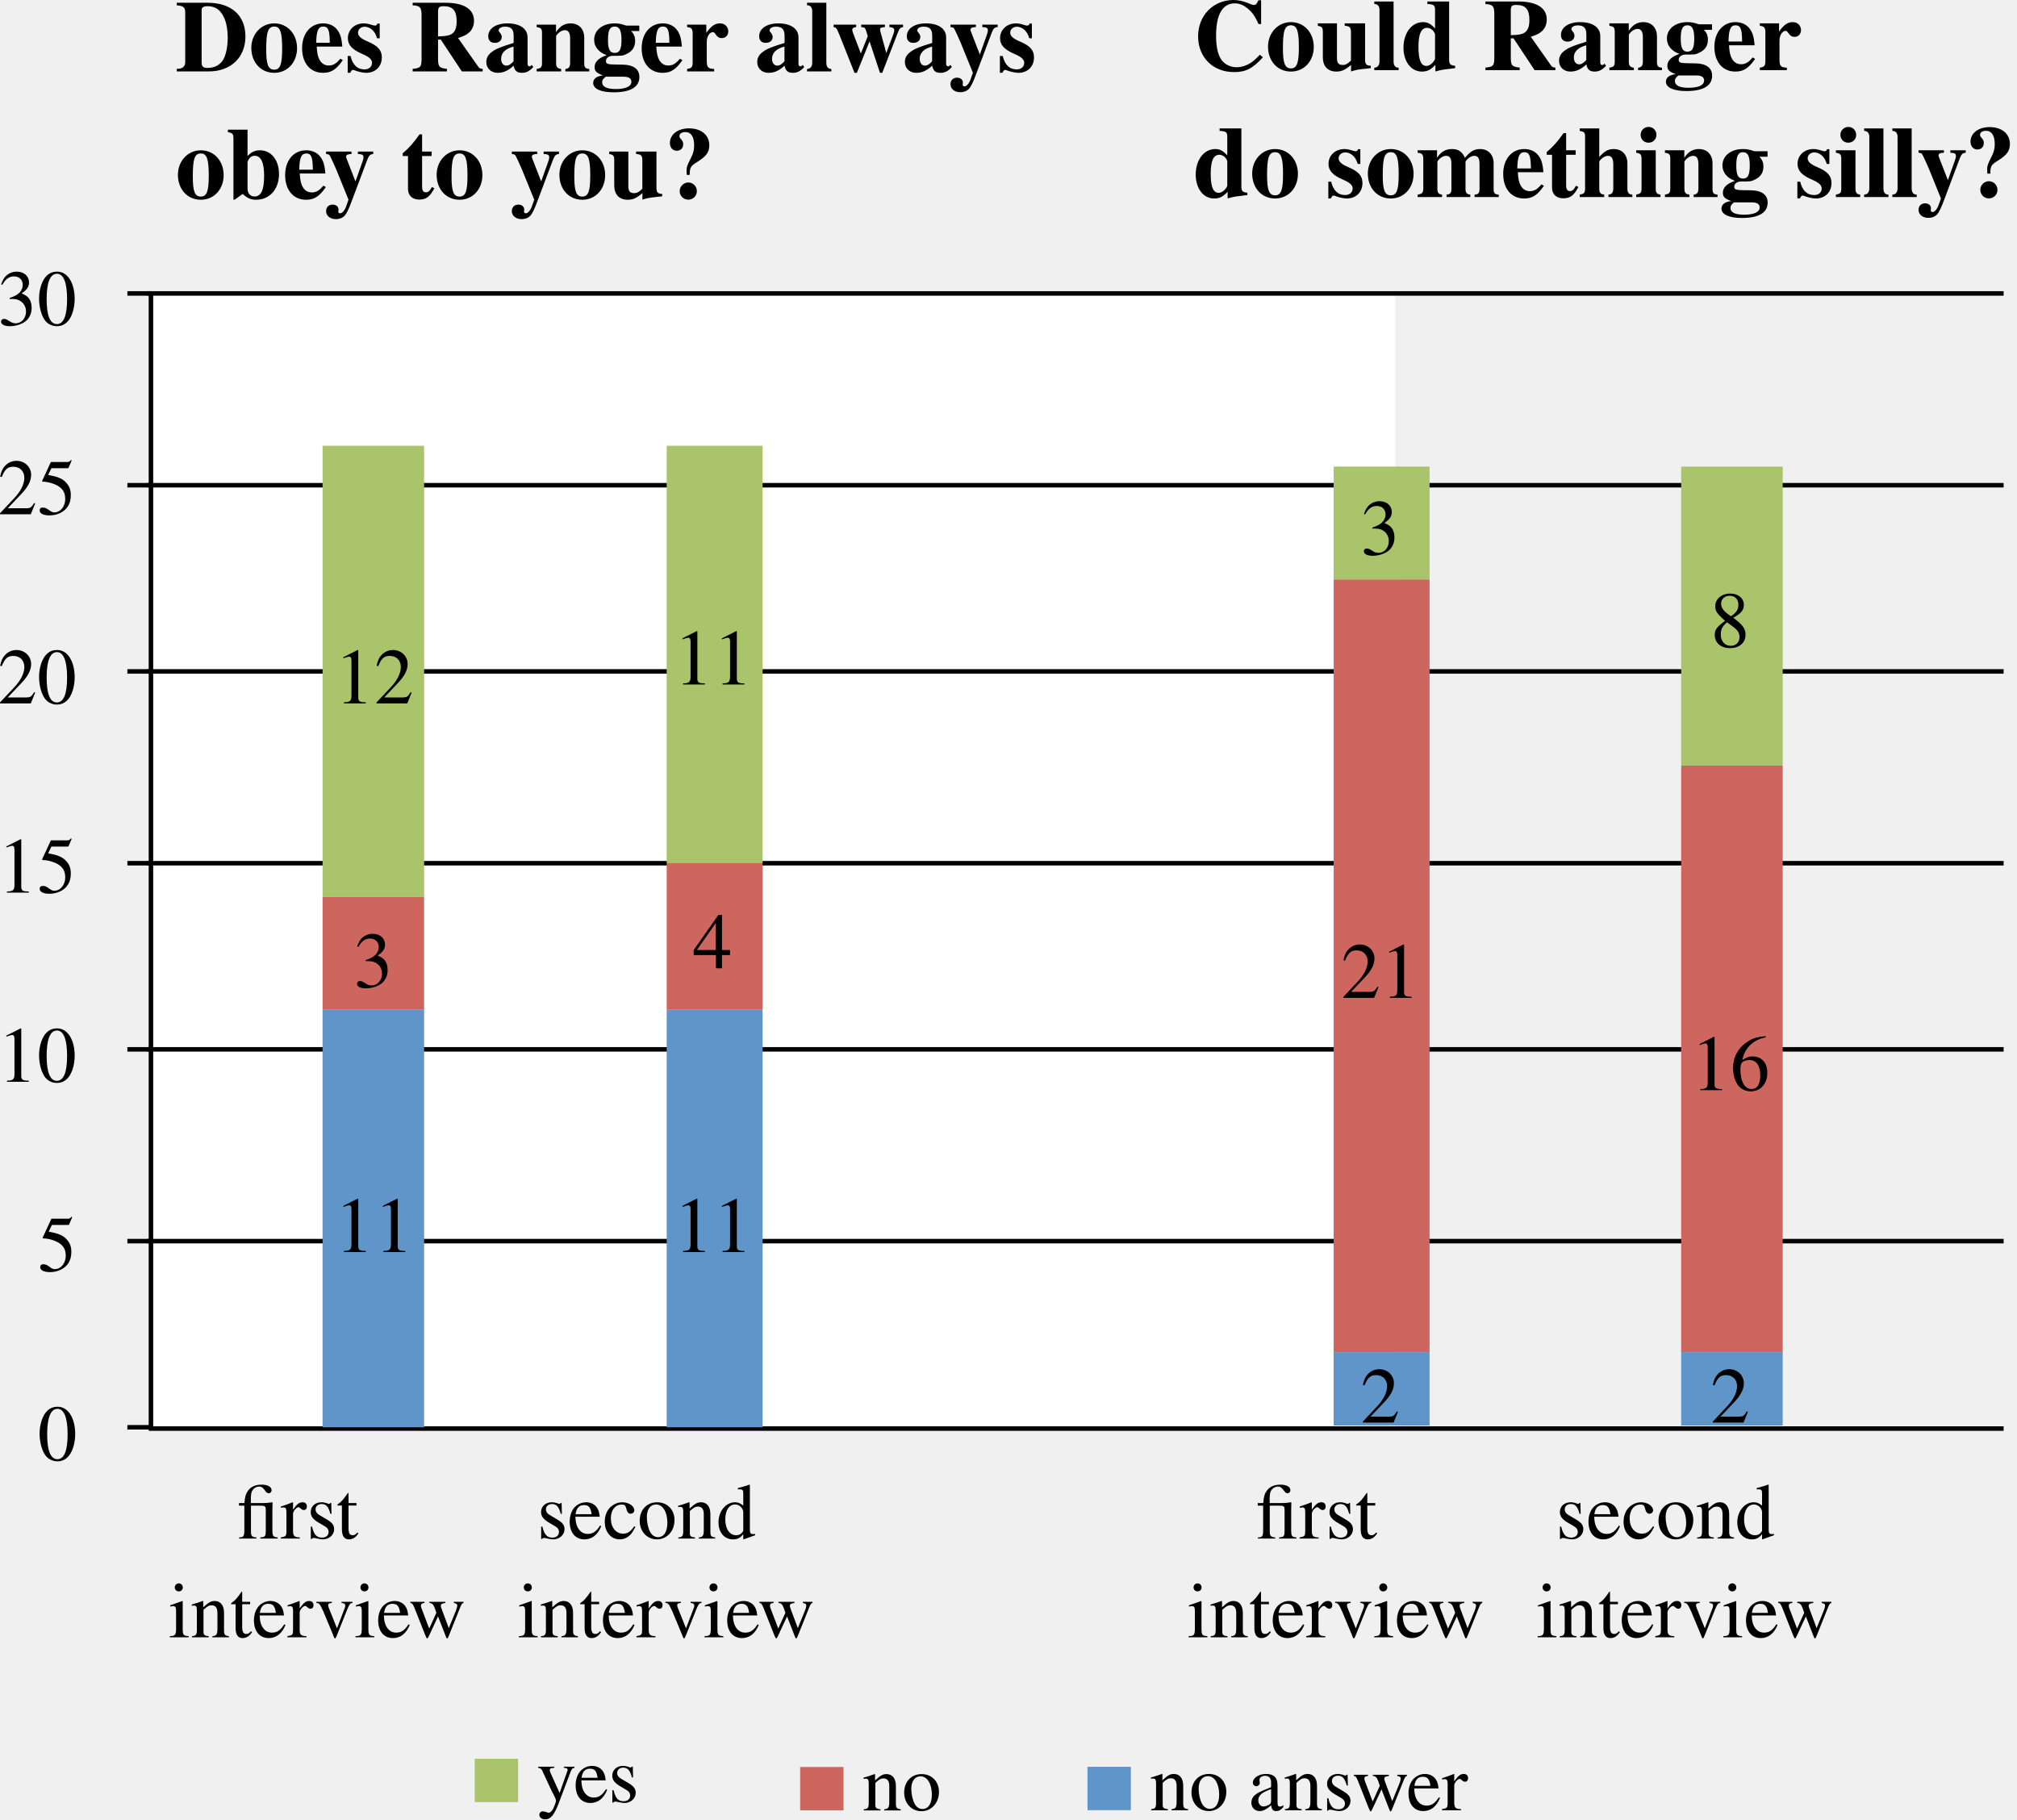
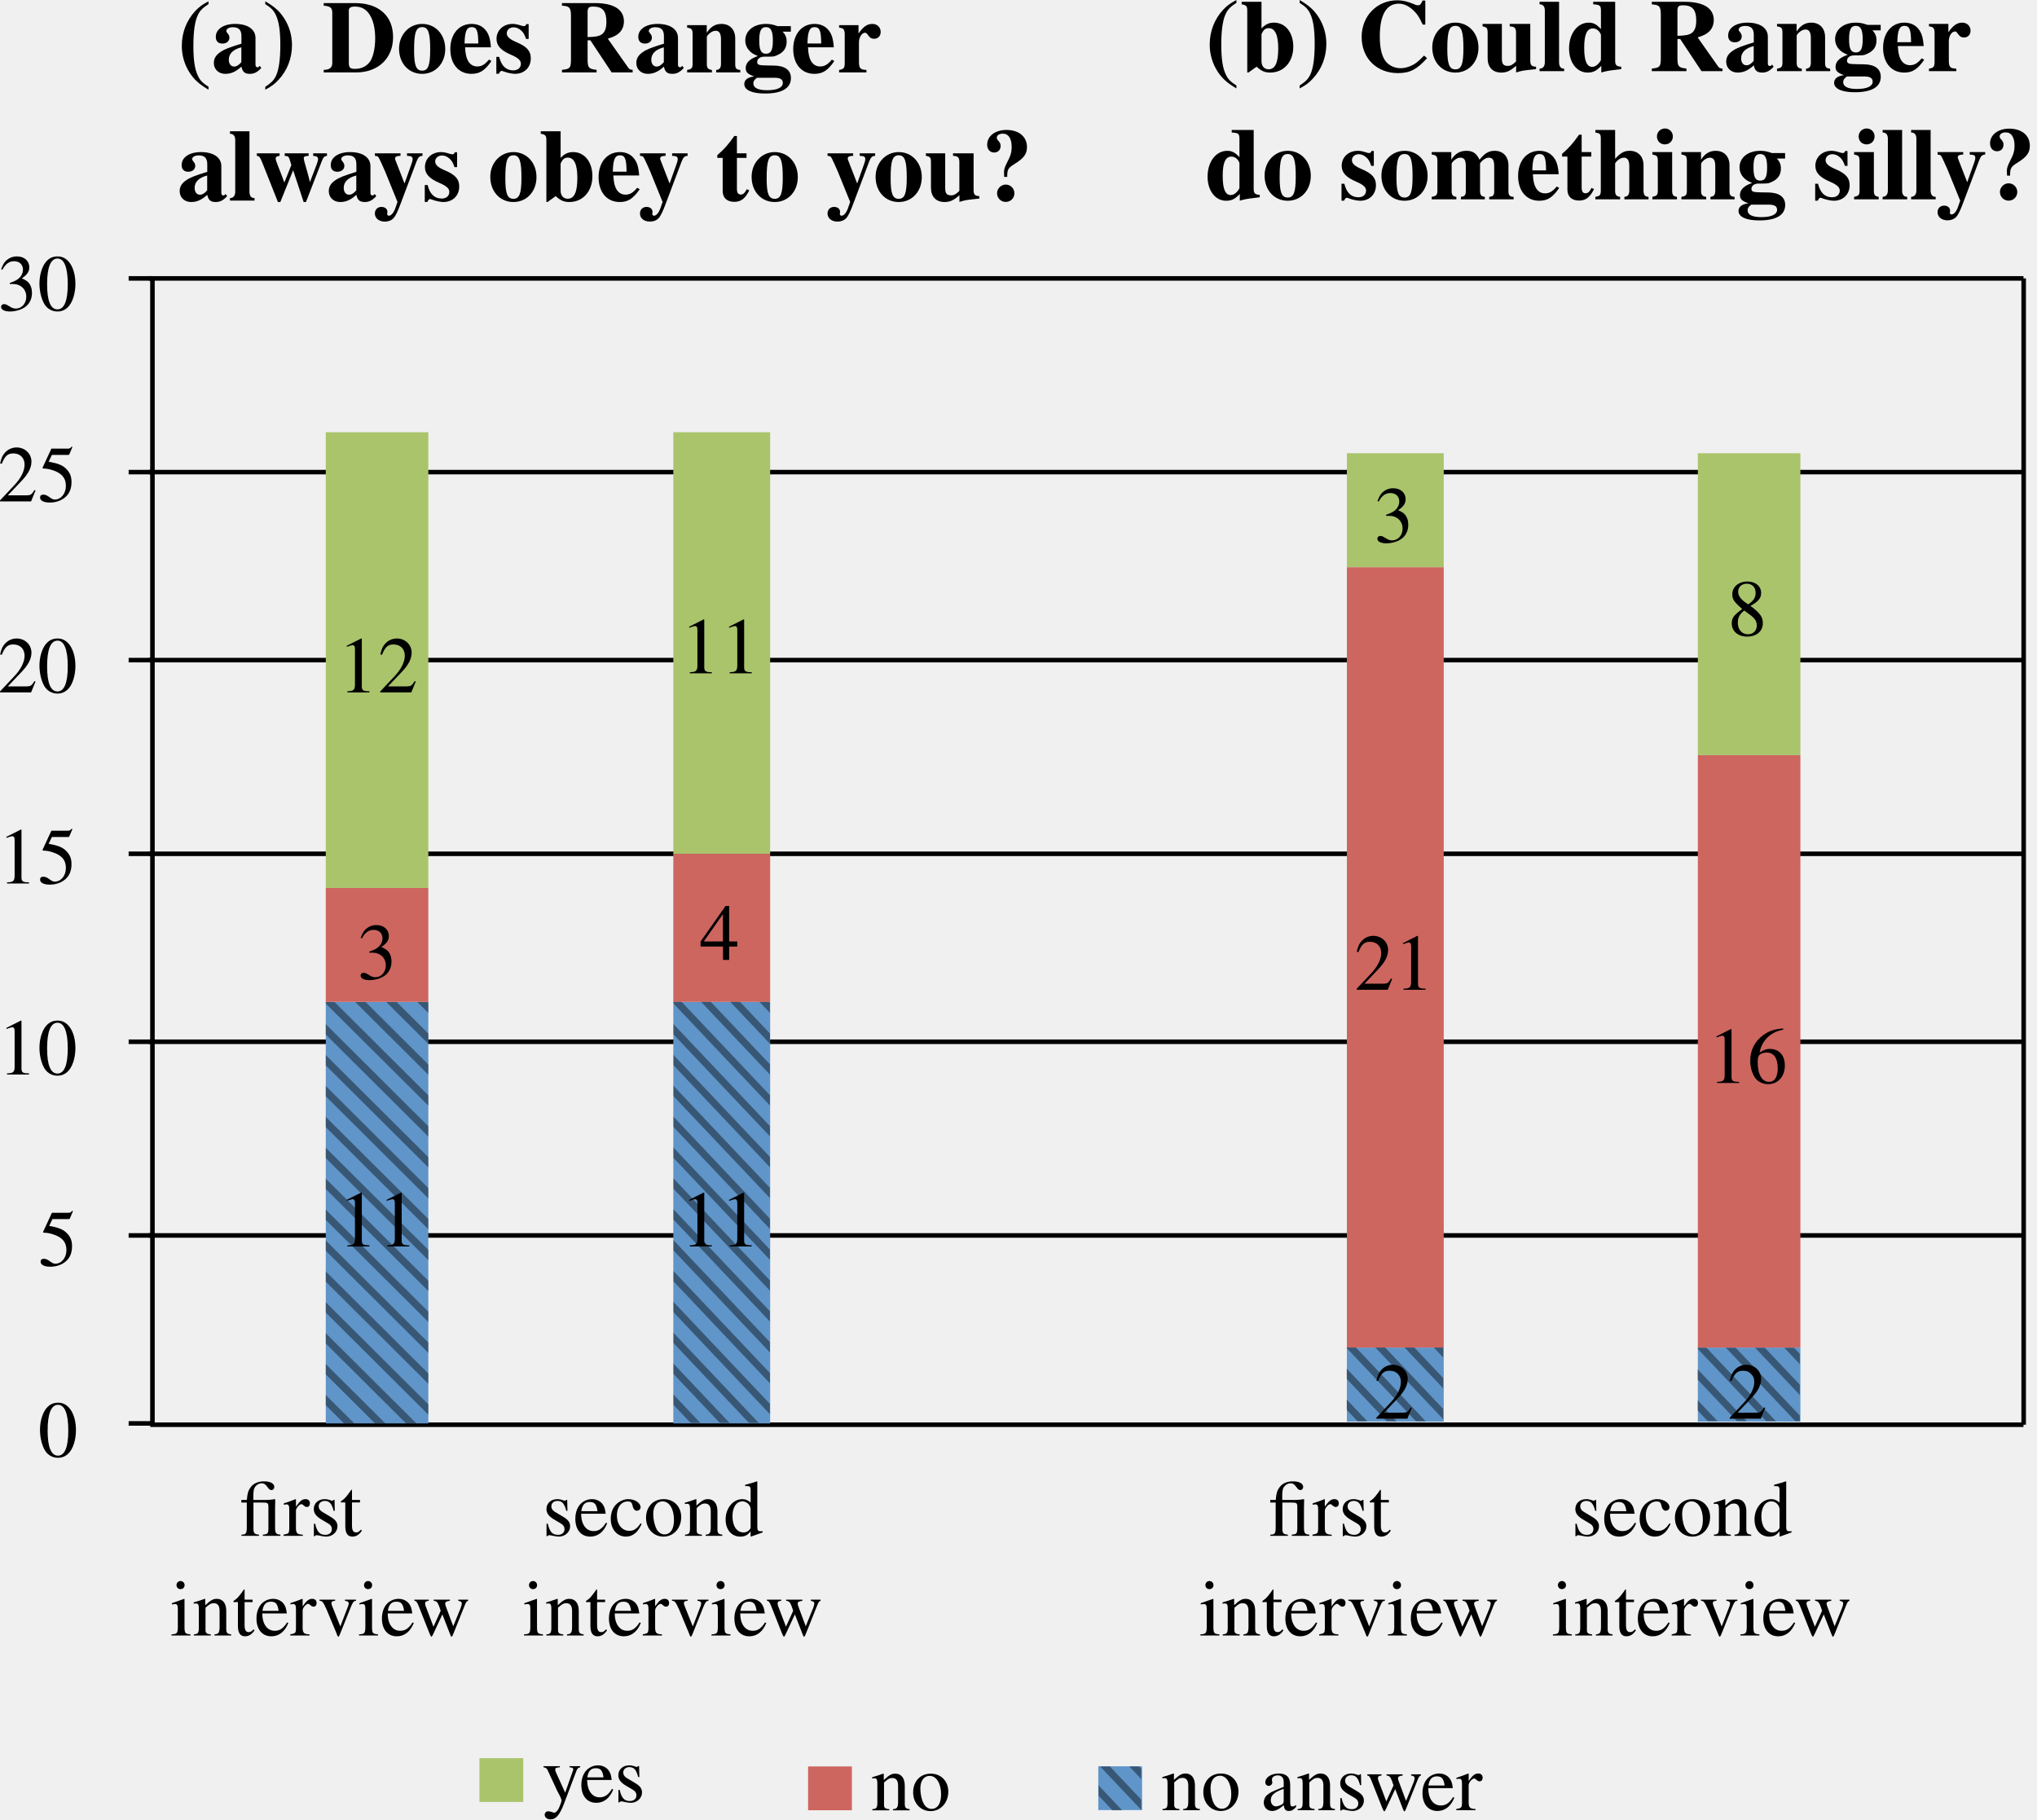
- <svg xmlns="http://www.w3.org/2000/svg" id="svg2" version="1.1" width="446.922" height="403.173" xml:space="preserve">
+ <svg xmlns="http://www.w3.org/2000/svg" xmlns:xlink="http://www.w3.org/1999/xlink" id="svg2" version="1.1" width="446.922" height="399.241" xml:space="preserve">
  <defs id="defs6">
+     <pattern xlink:href="#Strips1_2" id="pattern5752" patternTransform="matrix(0.9040759,0.9081661,-12.65676,12.59976,2.8125001e-8,-3.146013)" />
+     <pattern id="Strips1_2" patternTransform="translate(0,0) scale(10,10)" height="1" width="3" patternUnits="userSpaceOnUse">
+       <rect id="rect5039" height="2" width="1" y="-0.5" x="0" style="fill:black;stroke:none" />
+     </pattern>
    <clipPath clipPathUnits="userSpaceOnUse" id="clipPath18">
      <path d="M 0,0 360,0 360,308 0,308 0,0 Z" id="path20" />
    </clipPath>
    <clipPath clipPathUnits="userSpaceOnUse" id="clipPath30">
      <path d="M 7.436844e-6,2 359,2 l 0,305 -359,0 0,-305 z" id="path32" />
    </clipPath>
    <clipPath clipPathUnits="userSpaceOnUse" id="clipPath40">
      <path d="M 7.436844e-6,2 359,2 l 0,305 -359,0 0,-305 z" id="path42" />
    </clipPath>
    <clipPath clipPathUnits="userSpaceOnUse" id="clipPath52">
      <path d="m 34,60 222,0 0,202 -222,0 0,-202 z" id="path54" />
    </clipPath>
    <clipPath clipPathUnits="userSpaceOnUse" id="clipPath62">
      <path d="m 34,60 222,0 0,202 -222,0 0,-202 z" id="path64" />
    </clipPath>
    <clipPath clipPathUnits="userSpaceOnUse" id="clipPath72">
      <path d="m 34,60 222,0 0,202 -222,0 0,-202 z" id="path74" />
    </clipPath>
    <clipPath clipPathUnits="userSpaceOnUse" id="clipPath82">
      <path d="M 7.436844e-6,2 359,2 l 0,305 -359,0 0,-305 z" id="path84" />
    </clipPath>
    <clipPath clipPathUnits="userSpaceOnUse" id="clipPath94">
      <path d="M 7.436844e-6,2 359,2 l 0,305 -359,0 0,-305 z" id="path96" />
    </clipPath>
    <clipPath clipPathUnits="userSpaceOnUse" id="clipPath106">
      <path d="M 7.436844e-6,2 359,2 l 0,305 -359,0 0,-305 z" id="path108" />
    </clipPath>
    <clipPath clipPathUnits="userSpaceOnUse" id="clipPath118">
      <path d="M 7.436844e-6,2 359,2 l 0,305 -359,0 0,-305 z" id="path120" />
    </clipPath>
    <clipPath clipPathUnits="userSpaceOnUse" id="clipPath130">
      <path d="M 7.436844e-6,2 359,2 l 0,305 -359,0 0,-305 z" id="path132" />
    </clipPath>
    <clipPath clipPathUnits="userSpaceOnUse" id="clipPath142">
      <path d="M 7.436844e-6,2 359,2 l 0,305 -359,0 0,-305 z" id="path144" />
    </clipPath>
    <clipPath clipPathUnits="userSpaceOnUse" id="clipPath156">
      <path d="M 7.436844e-6,2 359,2 l 0,305 -359,0 0,-305 z" id="path158" />
    </clipPath>
    <clipPath clipPathUnits="userSpaceOnUse" id="clipPath170">
      <path d="M 7.436844e-6,2 359,2 l 0,305 -359,0 0,-305 z" id="path172" />
    </clipPath>
    <clipPath clipPathUnits="userSpaceOnUse" id="clipPath184">
      <path d="M 7.436844e-6,2 359,2 l 0,305 -359,0 0,-305 z" id="path186" />
    </clipPath>
    <clipPath clipPathUnits="userSpaceOnUse" id="clipPath198">
      <path d="M 7.436844e-6,2 359,2 l 0,305 -359,0 0,-305 z" id="path200" />
    </clipPath>
    <clipPath clipPathUnits="userSpaceOnUse" id="clipPath212">
      <path d="M 7.436844e-6,2 359,2 l 0,305 -359,0 0,-305 z" id="path214" />
    </clipPath>
    <clipPath clipPathUnits="userSpaceOnUse" id="clipPath226">
      <path d="M 7.436844e-6,2 359,2 l 0,305 -359,0 0,-305 z" id="path228" />
    </clipPath>
    <clipPath clipPathUnits="userSpaceOnUse" id="clipPath240">
      <path d="M 7.436844e-6,2 359,2 l 0,305 -359,0 0,-305 z" id="path242" />
    </clipPath>
    <clipPath clipPathUnits="userSpaceOnUse" id="clipPath254">
      <path d="M 7.436844e-6,2 359,2 l 0,305 -359,0 0,-305 z" id="path256" />
    </clipPath>
    <clipPath clipPathUnits="userSpaceOnUse" id="clipPath268">
      <path d="M 7.436844e-6,2 359,2 l 0,305 -359,0 0,-305 z" id="path270" />
    </clipPath>
    <clipPath clipPathUnits="userSpaceOnUse" id="clipPath282">
      <path d="M 7.436844e-6,2 359,2 l 0,305 -359,0 0,-305 z" id="path284" />
    </clipPath>
    <clipPath clipPathUnits="userSpaceOnUse" id="clipPath296">
      <path d="M 7.436844e-6,2 359,2 l 0,305 -359,0 0,-305 z" id="path298" />
    </clipPath>
    <clipPath clipPathUnits="userSpaceOnUse" id="clipPath310">
      <path d="M 7.436844e-6,2 359,2 l 0,305 -359,0 0,-305 z" id="path312" />
    </clipPath>
    <clipPath clipPathUnits="userSpaceOnUse" id="clipPath324">
      <path d="M 7.436844e-6,2 359,2 l 0,305 -359,0 0,-305 z" id="path326" />
    </clipPath>
    <clipPath clipPathUnits="userSpaceOnUse" id="clipPath338">
      <path d="M 7.436844e-6,2 359,2 l 0,305 -359,0 0,-305 z" id="path340" />
    </clipPath>
    <clipPath clipPathUnits="userSpaceOnUse" id="clipPath352">
      <path d="M 7.436844e-6,2 359,2 l 0,305 -359,0 0,-305 z" id="path354" />
    </clipPath>
    <clipPath clipPathUnits="userSpaceOnUse" id="clipPath366">
      <path d="M 7.436844e-6,2 359,2 l 0,305 -359,0 0,-305 z" id="path368" />
    </clipPath>
    <clipPath clipPathUnits="userSpaceOnUse" id="clipPath380">
      <path d="M 7.436844e-6,2 359,2 l 0,305 -359,0 0,-305 z" id="path382" />
    </clipPath>
    <clipPath clipPathUnits="userSpaceOnUse" id="clipPath394">
      <path d="M 7.436844e-6,2 359,2 l 0,305 -359,0 0,-305 z" id="path396" />
    </clipPath>
    <clipPath clipPathUnits="userSpaceOnUse" id="clipPath408">
      <path d="M 7.436844e-6,2 359,2 l 0,305 -359,0 0,-305 z" id="path410" />
    </clipPath>
    <clipPath clipPathUnits="userSpaceOnUse" id="clipPath422">
      <path d="M 7.436844e-6,2 359,2 l 0,305 -359,0 0,-305 z" id="path424" />
    </clipPath>
    <clipPath clipPathUnits="userSpaceOnUse" id="clipPath436">
      <path d="M 7.436844e-6,2 359,2 l 0,305 -359,0 0,-305 z" id="path438" />
    </clipPath>
    <clipPath clipPathUnits="userSpaceOnUse" id="clipPath450">
      <path d="M 7.436844e-6,2 359,2 l 0,305 -359,0 0,-305 z" id="path452" />
    </clipPath>
    <clipPath clipPathUnits="userSpaceOnUse" id="clipPath464">
      <path d="M 7.436844e-6,2 359,2 l 0,305 -359,0 0,-305 z" id="path466" />
    </clipPath>
    <clipPath clipPathUnits="userSpaceOnUse" id="clipPath478">
      <path d="M 7.436844e-6,2 359,2 l 0,305 -359,0 0,-305 z" id="path480" />
    </clipPath>
    <clipPath clipPathUnits="userSpaceOnUse" id="clipPath492">
      <path d="M 7.436844e-6,2 359,2 l 0,305 -359,0 0,-305 z" id="path494" />
    </clipPath>
    <clipPath clipPathUnits="userSpaceOnUse" id="clipPath506">
      <path d="M 7.436844e-6,2 359,2 l 0,305 -359,0 0,-305 z" id="path508" />
    </clipPath>
    <clipPath clipPathUnits="userSpaceOnUse" id="clipPath520">
      <path d="M 7.436844e-6,2 359,2 l 0,305 -359,0 0,-305 z" id="path522" />
    </clipPath>
    <clipPath clipPathUnits="userSpaceOnUse" id="clipPath534">
      <path d="M 7.436844e-6,2 359,2 l 0,305 -359,0 0,-305 z" id="path536" />
    </clipPath>
    <clipPath clipPathUnits="userSpaceOnUse" id="clipPath548">
      <path d="M 7.436844e-6,2 359,2 l 0,305 -359,0 0,-305 z" id="path550" />
    </clipPath>
    <clipPath clipPathUnits="userSpaceOnUse" id="clipPath562">
      <path d="M 7.436844e-6,2 359,2 l 0,305 -359,0 0,-305 z" id="path564" />
    </clipPath>
    <clipPath clipPathUnits="userSpaceOnUse" id="clipPath572">
      <path d="M 7.436844e-6,2 359,2 l 0,305 -359,0 0,-305 z" id="path574" />
    </clipPath>
    <clipPath clipPathUnits="userSpaceOnUse" id="clipPath586">
      <path d="M 7.436844e-6,2 359,2 l 0,305 -359,0 0,-305 z" id="path588" />
    </clipPath>
    <clipPath clipPathUnits="userSpaceOnUse" id="clipPath596">
      <path d="M 7.436844e-6,2 359,2 l 0,305 -359,0 0,-305 z" id="path598" />
    </clipPath>
    <clipPath clipPathUnits="userSpaceOnUse" id="clipPath610">
      <path d="M 7.436844e-6,2 359,2 l 0,305 -359,0 0,-305 z" id="path612" />
    </clipPath>
    <clipPath clipPathUnits="userSpaceOnUse" id="clipPath620">
      <path d="M 7.436844e-6,2 359,2 l 0,305 -359,0 0,-305 z" id="path622" />
    </clipPath>
    <clipPath clipPathUnits="userSpaceOnUse" id="clipPath634">
      <path d="M 0,0 360,0 360,308 0,308 0,0 Z" id="path636" />
    </clipPath>
    <clipPath clipPathUnits="userSpaceOnUse" id="clipPath606">
      <path d="M 0,0 362,0 362,303 0,303 0,0 Z" id="path608" />
    </clipPath>
    <clipPath clipPathUnits="userSpaceOnUse" id="clipPath592">
      <path d="M 1.286692e-5,2 360,2 l 0,301 -360,0 0,-301 z" id="path594" />
    </clipPath>
    <clipPath clipPathUnits="userSpaceOnUse" id="clipPath582">
      <path d="M 1.286692e-5,2 360,2 l 0,301 -360,0 0,-301 z" id="path584" />
    </clipPath>
    <clipPath clipPathUnits="userSpaceOnUse" id="clipPath568">
      <path d="M 1.286692e-5,2 360,2 l 0,301 -360,0 0,-301 z" id="path570" />
    </clipPath>
    <clipPath clipPathUnits="userSpaceOnUse" id="clipPath558">
      <path d="M 1.286692e-5,2 360,2 l 0,301 -360,0 0,-301 z" id="path560" />
    </clipPath>
    <clipPath clipPathUnits="userSpaceOnUse" id="clipPath544">
      <path d="M 1.286692e-5,2 360,2 l 0,301 -360,0 0,-301 z" id="path546" />
    </clipPath>
    <clipPath clipPathUnits="userSpaceOnUse" id="clipPath534-7">
      <path d="M 1.286692e-5,2 360,2 l 0,301 -360,0 0,-301 z" id="path536-0" />
    </clipPath>
    <clipPath clipPathUnits="userSpaceOnUse" id="clipPath520-0">
      <path d="M 1.286692e-5,2 360,2 l 0,301 -360,0 0,-301 z" id="path522-7" />
    </clipPath>
    <clipPath clipPathUnits="userSpaceOnUse" id="clipPath506-9">
      <path d="M 1.286692e-5,2 360,2 l 0,301 -360,0 0,-301 z" id="path508-2" />
    </clipPath>
    <clipPath clipPathUnits="userSpaceOnUse" id="clipPath492-3">
      <path d="M 1.286692e-5,2 360,2 l 0,301 -360,0 0,-301 z" id="path494-2" />
    </clipPath>
    <clipPath clipPathUnits="userSpaceOnUse" id="clipPath478-0">
      <path d="M 1.286692e-5,2 360,2 l 0,301 -360,0 0,-301 z" id="path480-2" />
    </clipPath>
    <clipPath clipPathUnits="userSpaceOnUse" id="clipPath464-1">
      <path d="M 1.286692e-5,2 360,2 l 0,301 -360,0 0,-301 z" id="path466-5" />
    </clipPath>
    <clipPath clipPathUnits="userSpaceOnUse" id="clipPath450-2">
      <path d="M 1.286692e-5,2 360,2 l 0,301 -360,0 0,-301 z" id="path452-9" />
    </clipPath>
    <clipPath clipPathUnits="userSpaceOnUse" id="clipPath436-6">
      <path d="M 1.286692e-5,2 360,2 l 0,301 -360,0 0,-301 z" id="path438-2" />
    </clipPath>
    <clipPath clipPathUnits="userSpaceOnUse" id="clipPath422-2">
      <path d="M 1.286692e-5,2 360,2 l 0,301 -360,0 0,-301 z" id="path424-3" />
    </clipPath>
    <clipPath clipPathUnits="userSpaceOnUse" id="clipPath408-9">
      <path d="M 1.286692e-5,2 360,2 l 0,301 -360,0 0,-301 z" id="path410-4" />
    </clipPath>
    <clipPath clipPathUnits="userSpaceOnUse" id="clipPath394-0">
      <path d="M 1.286692e-5,2 360,2 l 0,301 -360,0 0,-301 z" id="path396-0" />
    </clipPath>
    <clipPath clipPathUnits="userSpaceOnUse" id="clipPath380-1">
      <path d="M 1.286692e-5,2 360,2 l 0,301 -360,0 0,-301 z" id="path382-0" />
    </clipPath>
    <clipPath clipPathUnits="userSpaceOnUse" id="clipPath366-3">
      <path d="M 1.286692e-5,2 360,2 l 0,301 -360,0 0,-301 z" id="path368-8" />
    </clipPath>
    <clipPath clipPathUnits="userSpaceOnUse" id="clipPath352-6">
      <path d="M 1.286692e-5,2 360,2 l 0,301 -360,0 0,-301 z" id="path354-2" />
    </clipPath>
    <clipPath clipPathUnits="userSpaceOnUse" id="clipPath338-7">
      <path d="M 1.286692e-5,2 360,2 l 0,301 -360,0 0,-301 z" id="path340-1" />
    </clipPath>
    <clipPath clipPathUnits="userSpaceOnUse" id="clipPath324-0">
      <path d="M 1.286692e-5,2 360,2 l 0,301 -360,0 0,-301 z" id="path326-4" />
    </clipPath>
    <clipPath clipPathUnits="userSpaceOnUse" id="clipPath310-3">
      <path d="M 1.286692e-5,2 360,2 l 0,301 -360,0 0,-301 z" id="path312-2" />
    </clipPath>
    <clipPath clipPathUnits="userSpaceOnUse" id="clipPath296-3">
      <path d="M 1.286692e-5,2 360,2 l 0,301 -360,0 0,-301 z" id="path298-2" />
    </clipPath>
    <clipPath clipPathUnits="userSpaceOnUse" id="clipPath282-4">
      <path d="M 1.286692e-5,2 360,2 l 0,301 -360,0 0,-301 z" id="path284-9" />
    </clipPath>
    <clipPath clipPathUnits="userSpaceOnUse" id="clipPath268-6">
      <path d="M 1.286692e-5,2 360,2 l 0,301 -360,0 0,-301 z" id="path270-5" />
    </clipPath>
    <clipPath clipPathUnits="userSpaceOnUse" id="clipPath254-1">
      <path d="M 1.286692e-5,2 360,2 l 0,301 -360,0 0,-301 z" id="path256-9" />
    </clipPath>
    <clipPath clipPathUnits="userSpaceOnUse" id="clipPath240-0">
      <path d="M 1.286692e-5,2 360,2 l 0,301 -360,0 0,-301 z" id="path242-4" />
    </clipPath>
    <clipPath clipPathUnits="userSpaceOnUse" id="clipPath226-9">
      <path d="M 1.286692e-5,2 360,2 l 0,301 -360,0 0,-301 z" id="path228-8" />
    </clipPath>
    <clipPath clipPathUnits="userSpaceOnUse" id="clipPath212-8">
      <path d="M 1.286692e-5,2 360,2 l 0,301 -360,0 0,-301 z" id="path214-1" />
    </clipPath>
    <clipPath clipPathUnits="userSpaceOnUse" id="clipPath198-1">
      <path d="M 1.286692e-5,2 360,2 l 0,301 -360,0 0,-301 z" id="path200-7" />
    </clipPath>
    <clipPath clipPathUnits="userSpaceOnUse" id="clipPath184-7">
      <path d="M 1.286692e-5,2 360,2 l 0,301 -360,0 0,-301 z" id="path186-1" />
    </clipPath>
    <clipPath clipPathUnits="userSpaceOnUse" id="clipPath170-0">
      <path d="M 1.286692e-5,2 360,2 l 0,301 -360,0 0,-301 z" id="path172-0" />
    </clipPath>
    <clipPath clipPathUnits="userSpaceOnUse" id="clipPath156-3">
      <path d="M 1.286692e-5,2 360,2 l 0,301 -360,0 0,-301 z" id="path158-3" />
    </clipPath>
    <clipPath clipPathUnits="userSpaceOnUse" id="clipPath142-9">
      <path d="M 1.286692e-5,2 360,2 l 0,301 -360,0 0,-301 z" id="path144-1" />
    </clipPath>
    <clipPath clipPathUnits="userSpaceOnUse" id="clipPath130-5">
      <path d="M 1.286692e-5,2 360,2 l 0,301 -360,0 0,-301 z" id="path132-6" />
    </clipPath>
    <clipPath clipPathUnits="userSpaceOnUse" id="clipPath118-4">
      <path d="M 1.286692e-5,2 360,2 l 0,301 -360,0 0,-301 z" id="path120-7" />
    </clipPath>
    <clipPath clipPathUnits="userSpaceOnUse" id="clipPath106-2">
      <path d="M 1.286692e-5,2 360,2 l 0,301 -360,0 0,-301 z" id="path108-7" />
    </clipPath>
    <clipPath clipPathUnits="userSpaceOnUse" id="clipPath94-0">
      <path d="M 1.286692e-5,2 360,2 l 0,301 -360,0 0,-301 z" id="path96-8" />
    </clipPath>
    <clipPath clipPathUnits="userSpaceOnUse" id="clipPath82-2">
      <path d="M 1.286692e-5,2 360,2 l 0,301 -360,0 0,-301 z" id="path84-6" />
    </clipPath>
    <clipPath clipPathUnits="userSpaceOnUse" id="clipPath72-7">
      <path d="m 34,60 223,0 0,197 -223,0 0,-197 z" id="path74-0" />
    </clipPath>
    <clipPath clipPathUnits="userSpaceOnUse" id="clipPath62-1">
      <path d="m 34,60 223,0 0,197 -223,0 0,-197 z" id="path64-0" />
    </clipPath>
    <clipPath clipPathUnits="userSpaceOnUse" id="clipPath52-0">
      <path d="m 34,60 223,0 0,197 -223,0 0,-197 z" id="path54-3" />
    </clipPath>
    <clipPath clipPathUnits="userSpaceOnUse" id="clipPath40-6">
      <path d="M 1.286692e-5,2 360,2 l 0,301 -360,0 0,-301 z" id="path42-9" />
    </clipPath>
    <clipPath clipPathUnits="userSpaceOnUse" id="clipPath30-1">
      <path d="M 1.286692e-5,2 360,2 l 0,301 -360,0 0,-301 z" id="path32-4" />
    </clipPath>
    <clipPath clipPathUnits="userSpaceOnUse" id="clipPath18-2">
      <path d="M 0,0 362,0 362,303 0,303 0,0 Z" id="path20-4" />
    </clipPath>
+     <pattern patternTransform="matrix(0.8501375,0.9072248,-11.90164,12.5867,47.88381,-2.99395)" id="pattern5847" xlink:href="#pattern5830" />
+     <pattern xlink:href="#pattern5752-7" id="pattern5830" patternTransform="matrix(0.9040759,0.9081661,-12.65676,12.59976,39.05308,-6.508847)" />
+     <pattern xlink:href="#Strips1_2-4" id="pattern5752-7" patternTransform="matrix(0.9040759,0.9081661,-12.65676,12.59976,0,0)" />
+     <pattern id="Strips1_2-4" patternTransform="translate(0,0) scale(10,10)" height="1" width="3" patternUnits="userSpaceOnUse">
+       <rect id="rect5039-7" height="2" width="1" y="-0.5" x="0" style="fill:black;stroke:none" />
+     </pattern>
+     <pattern patternTransform="matrix(0.8501375,0.9072247,-11.90164,12.5867,392.1429,-24.05065)" id="pattern5882" xlink:href="#pattern5847-1" />
+     <pattern patternTransform="matrix(0.8501375,0.9072248,-11.90164,12.5867,47.88381,0.1520625)" id="pattern5847-1" xlink:href="#pattern5830-6" />
+     <pattern xlink:href="#pattern5752-7-2" id="pattern5830-6" patternTransform="matrix(0.9040759,0.9081661,-12.65676,12.59976,39.05308,-6.508847)" />
+     <pattern xlink:href="#Strips1_2-4-6" id="pattern5752-7-2" patternTransform="matrix(0.9040759,0.9081661,-12.65676,12.59976,0,0)" />
+     <pattern id="Strips1_2-4-6" patternTransform="translate(0,0) scale(10,10)" height="1" width="3" patternUnits="userSpaceOnUse">
+       <rect id="rect5039-7-3" height="2" width="1" y="-0.5" x="0" style="fill:black;stroke:none" />
+     </pattern>
+     <pattern patternTransform="matrix(0.8501375,0.9072247,-11.90164,12.5867,374.5429,-24.05064)" id="pattern5920" xlink:href="#pattern5882-0" />
+     <pattern patternTransform="matrix(0.8501375,0.9072247,-11.90164,12.5867,392.1429,-20.90463)" id="pattern5882-0" xlink:href="#pattern5847-1-9" />
+     <pattern patternTransform="matrix(0.8501375,0.9072248,-11.90164,12.5867,47.88381,0.1520625)" id="pattern5847-1-9" xlink:href="#pattern5830-6-2" />
+     <pattern xlink:href="#pattern5752-7-2-4" id="pattern5830-6-2" patternTransform="matrix(0.9040759,0.9081661,-12.65676,12.59976,39.05308,-6.508847)" />
+     <pattern xlink:href="#Strips1_2-4-6-3" id="pattern5752-7-2-4" patternTransform="matrix(0.9040759,0.9081661,-12.65676,12.59976,0,0)" />
+     <pattern id="Strips1_2-4-6-3" patternTransform="translate(0,0) scale(10,10)" height="1" width="3" patternUnits="userSpaceOnUse">
+       <rect id="rect5039-7-3-2" height="2" width="1" y="-0.5" x="0" style="fill:black;stroke:none" />
+     </pattern>
+     <pattern patternTransform="matrix(0.8501375,0.9072247,-11.90164,12.5867,419.1019,-52.67481)" id="pattern5920-0" xlink:href="#pattern5882-5" />
+     <pattern patternTransform="matrix(0.8501375,0.9072247,-11.90164,12.5867,392.1429,-20.90463)" id="pattern5882-5" xlink:href="#pattern5847-1-6" />
+     <pattern patternTransform="matrix(0.8501375,0.9072248,-11.90164,12.5867,47.88381,0.1520625)" id="pattern5847-1-6" xlink:href="#pattern5830-6-7" />
+     <pattern xlink:href="#pattern5752-7-2-1" id="pattern5830-6-7" patternTransform="matrix(0.9040759,0.9081661,-12.65676,12.59976,39.05308,-6.508847)" />
+     <pattern xlink:href="#Strips1_2-4-6-6" id="pattern5752-7-2-1" patternTransform="matrix(0.9040759,0.9081661,-12.65676,12.59976,0,0)" />
+     <pattern id="Strips1_2-4-6-6" patternTransform="translate(0,0) scale(10,10)" height="1" width="3" patternUnits="userSpaceOnUse">
+       <rect id="rect5039-7-3-8" height="2" width="1" y="-0.5" x="0" style="fill:black;stroke:none" />
+     </pattern>
  </defs>
-   <g id="g10" transform="matrix(1.25,0,0,-1.25,-10.27506,391.2787)">
+   <g id="g10" transform="matrix(1.25,0,0,-1.25,-10.27506,387.3462)">
    <g id="g12" />
-     <path d="m 34.977,261 220.551,0 0,-201.227 -220.551,0 0,201.227 z" style="fill:#ffffff;fill-opacity:1;fill-rule:evenodd;stroke:none" id="path34" />
    <path id="path46" style="fill:none;stroke:#000000;stroke-width:0.8;stroke-linecap:butt;stroke-linejoin:round;stroke-miterlimit:10;stroke-opacity:1;stroke-dasharray:none" d="m 34.331,93 329.057,0 m -329.057,34 329.057,0 m -329.057,33 329.057,0 m -329.057,34 329.057,0 m -329.057,33 329.057,0 m -329.057,34 329.057,0" />
    <path id="path88" style="fill:none;stroke:#000000;stroke-width:0.8;stroke-linecap:butt;stroke-linejoin:round;stroke-miterlimit:10;stroke-opacity:1;stroke-dasharray:none" d="m 34.977,59.773 8e-5,201.227" />
    <path id="path100" style="fill:none;stroke:#000000;stroke-width:0.8;stroke-linecap:butt;stroke-linejoin:round;stroke-miterlimit:10;stroke-opacity:1;stroke-dasharray:none" d="m 30.8,60 4,0 m -4,33 4,0 m -4,34 4,0 m -4,33 4,0 m -4,34 4,0 m -4,33 4,0 m -4,34 4,0" />
    <path id="path112" style="fill:none;stroke:#000000;stroke-width:0.8;stroke-linecap:butt;stroke-linejoin:round;stroke-miterlimit:10;stroke-opacity:1;stroke-dasharray:none" d="m 34.595,59.773 328.793,-8e-5" />
    <g id="g5380" transform="translate(17.6,0)">
-       <path id="path5339" d="m 47.8,134 18,0 0,-74 -18,0 z" style="fill:#6095c9;fill-opacity:1;fill-rule:nonzero;stroke:none" />
+       <path style="fill:#6095c9;fill-opacity:1;fill-rule:nonzero;stroke:none" d="m 47.8,134 18,0 0,-74 -18,0 z" id="path5760" />
+       <path id="path5339" d="m 47.8,134 18,0 0,-74 -18,0 z" style="opacity:0.415;fill:url(#pattern5752);fill-opacity:1;fill-rule:nonzero;stroke:none" />
      <path id="path5331" d="m 47.8,154 18,0 0,-20 -18,0 z" style="fill:#cd665f;fill-opacity:1;fill-rule:nonzero;stroke:none" />
      <path id="path5335" d="m 47.8,234 18,0 0,-80 -18,0 z" style="fill:#aac46c;fill-opacity:1;fill-rule:nonzero;stroke:none" />
      <text y="-91.065" x="49.937" transform="scale(1,-1)" style="font-size:14px;font-variant:normal;font-weight:normal;writing-mode:lr-tb;fill:#000000;fill-opacity:1;fill-rule:nonzero;stroke:none;font-family:Nimbus Roman No9 L;-inkscape-font-specification:Nimbus Roman No9 L" id="text148">
        <tspan x="49.937" y="-91.065" id="tspan150">11 </tspan>
      </text>
      <text y="-138.018" x="53.303" transform="scale(1,-1)" style="font-size:14px;font-variant:normal;font-weight:normal;writing-mode:lr-tb;fill:#000000;fill-opacity:1;fill-rule:nonzero;stroke:none;font-family:Nimbus Roman No9 L;-inkscape-font-specification:Nimbus Roman No9 L" id="text218">
        <tspan x="53.303" y="-138.018" id="tspan220">3 </tspan>
      </text>
      <text y="-188.324" x="49.937" transform="scale(1,-1)" style="font-size:14px;font-variant:normal;font-weight:normal;writing-mode:lr-tb;fill:#000000;fill-opacity:1;fill-rule:nonzero;stroke:none;font-family:Nimbus Roman No9 L;-inkscape-font-specification:Nimbus Roman No9 L" id="text288">
        <tspan x="49.937" y="-188.324" id="tspan290">12 </tspan>
      </text>
    </g>
    <g id="g5369" transform="translate(33.6,0)">
      <path id="path56" d="m 92.8,134 17,0 0,-74 -17,0 z" style="fill:#6095c9;fill-opacity:1;fill-rule:nonzero;stroke:none" />
      <path id="path66" d="m 92.8,160 17,0 0,-26 -17,0 z" style="fill:#cd665f;fill-opacity:1;fill-rule:nonzero;stroke:none" />
      <path id="path76" d="m 92.8,234 17,0 0,-74 -17,0 z" style="fill:#aac46c;fill-opacity:1;fill-rule:nonzero;stroke:none" />
      <text y="-91.065" x="94.047" transform="scale(1,-1)" style="font-size:14px;font-variant:normal;font-weight:normal;writing-mode:lr-tb;fill:#000000;fill-opacity:1;fill-rule:nonzero;stroke:none;font-family:Nimbus Roman No9 L;-inkscape-font-specification:Nimbus Roman No9 L" id="text162">
        <tspan x="94.047" y="-91.065" id="tspan164">11 </tspan>
      </text>
      <text y="-141.371" x="97.414" transform="scale(1,-1)" style="font-size:14px;font-variant:normal;font-weight:normal;writing-mode:lr-tb;fill:#000000;fill-opacity:1;fill-rule:nonzero;stroke:none;font-family:Nimbus Roman No9 L;-inkscape-font-specification:Nimbus Roman No9 L" id="text232">
        <tspan x="97.414" y="-141.371" id="tspan234">4 </tspan>
      </text>
      <text y="-191.678" x="94.047" transform="scale(1,-1)" style="font-size:14px;font-variant:normal;font-weight:normal;writing-mode:lr-tb;fill:#000000;fill-opacity:1;fill-rule:nonzero;stroke:none;font-family:Nimbus Roman No9 L;-inkscape-font-specification:Nimbus Roman No9 L" id="text302">
        <tspan x="94.047" y="-191.678" id="tspan304">11 </tspan>
      </text>
+       <path style="opacity:0.415;fill:url(#pattern5847);fill-opacity:1;fill-rule:nonzero;stroke:none" d="m 92.832,134.013 16.926,0 0,-73.923 -16.926,0 z" id="path5828" />
    </g>
    <text id="text358" style="font-size:14px;font-variant:normal;font-weight:normal;writing-mode:lr-tb;fill:#000000;fill-opacity:1;fill-rule:nonzero;stroke:none;font-family:Nimbus Roman No9 L;-inkscape-font-specification:Nimbus Roman No9 L" transform="scale(1,-1)" x="14.896" y="-54.173">
      <tspan id="tspan360" y="-54.173" x="14.896">0 </tspan>
    </text>
    <text id="text372" style="font-size:14px;font-variant:normal;font-weight:normal;writing-mode:lr-tb;fill:#000000;fill-opacity:1;fill-rule:nonzero;stroke:none;font-family:Nimbus Roman No9 L;-inkscape-font-specification:Nimbus Roman No9 L" transform="scale(1,-1)" x="14.896" y="-87.711">
      <tspan id="tspan374" y="-87.711" x="14.896">5 </tspan>
    </text>
    <text id="text386" style="font-size:14px;font-variant:normal;font-weight:normal;writing-mode:lr-tb;fill:#000000;fill-opacity:1;fill-rule:nonzero;stroke:none;font-family:Nimbus Roman No9 L;-inkscape-font-specification:Nimbus Roman No9 L" transform="scale(1,-1)" x="7.8" y="-121.249">
      <tspan id="tspan388" y="-121.249" x="7.8">10 </tspan>
    </text>
    <text id="text400" style="font-size:14px;font-variant:normal;font-weight:normal;writing-mode:lr-tb;fill:#000000;fill-opacity:1;fill-rule:nonzero;stroke:none;font-family:Nimbus Roman No9 L;-inkscape-font-specification:Nimbus Roman No9 L" transform="scale(1,-1)" x="7.8" y="-154.786">
      <tspan id="tspan402" y="-154.786" x="7.8">15 </tspan>
    </text>
    <text id="text414" style="font-size:14px;font-variant:normal;font-weight:normal;writing-mode:lr-tb;fill:#000000;fill-opacity:1;fill-rule:nonzero;stroke:none;font-family:Nimbus Roman No9 L;-inkscape-font-specification:Nimbus Roman No9 L" transform="scale(1,-1)" x="7.8" y="-188.324">
      <tspan id="tspan416" y="-188.324" x="7.8">20 </tspan>
    </text>
    <text id="text428" style="font-size:14px;font-variant:normal;font-weight:normal;writing-mode:lr-tb;fill:#000000;fill-opacity:1;fill-rule:nonzero;stroke:none;font-family:Nimbus Roman No9 L;-inkscape-font-specification:Nimbus Roman No9 L" transform="scale(1,-1)" x="7.8" y="-221.862">
      <tspan id="tspan430" y="-221.862" x="7.8">25 </tspan>
    </text>
    <text id="text442" style="font-size:14px;font-variant:normal;font-weight:normal;writing-mode:lr-tb;fill:#000000;fill-opacity:1;fill-rule:nonzero;stroke:none;font-family:Nimbus Roman No9 L;-inkscape-font-specification:Nimbus Roman No9 L" transform="scale(1,-1)" x="7.8" y="-255.4">
      <tspan id="tspan444" y="-255.4" x="7.8">30 </tspan>
    </text>
    <text id="text526" style="font-size:14px;font-variant:normal;font-weight:normal;text-align:center;writing-mode:lr-tb;text-anchor:middle;fill:#000000;fill-opacity:1;fill-rule:nonzero;stroke:none;font-family:Nimbus Roman No9 L;-inkscape-font-specification:Nimbus Roman No9 L" transform="scale(1,-1)" x="73.19" y="-40.269">
      <tspan id="tspan528" y="-40.269" x="73.19">ﬁrst</tspan>
      <tspan y="-22.769" x="74.94" id="tspan5367">interview </tspan>
    </text>
    <g id="g544" transform="translate(29.45568,-1.84098)">
-       <text y="-302.205" x="9.848" transform="scale(1,-1)" style="font-size:18px;font-variant:normal;font-weight:bold;writing-mode:lr-tb;fill:#000000;fill-opacity:1;fill-rule:nonzero;stroke:none;font-family:Nimbus Roman No9 L;-inkscape-font-specification:Nimbus Roman No9 L-Bold" id="text554">
-         <tspan x="9.848" y="-302.205" id="tspan5423">Does Ranger always</tspan>
-         <tspan x="9.848" y="-279.705" id="tspan5443">obey to you?</tspan>
+       <text y="-299.005" x="9.848" transform="scale(1,-1)" style="font-size:18px;font-variant:normal;font-weight:bold;writing-mode:lr-tb;fill:#000000;fill-opacity:1;fill-rule:nonzero;stroke:none;font-family:Nimbus Roman No9 L;-inkscape-font-specification:Nimbus Roman No9 L-Bold" id="text554">
+         <tspan x="9.848" y="-299.005" id="tspan5423">(a) Does Ranger</tspan>
+         <tspan x="9.848" y="-276.505" id="tspan5443">always obey to you?</tspan>
      </text>
    </g>
    <g id="g5391" transform="translate(-184.14,-4.90928)">
      <path id="path5365" d="m 428.767,78.221 17,0 0,-13 -17,0 0,13 z" style="fill:#6095c9;fill-opacity:1;fill-rule:nonzero;stroke:none" />
      <path id="path5349" d="m 428.767,215.221 17,0 0,-137 -17,0 0,137 z" style="fill:#cd665f;fill-opacity:1;fill-rule:nonzero;stroke:none" />
      <path id="path5359" d="m 428.767,235.221 17,0 0,-20 -17,0 0,20 z" style="fill:#aac46c;fill-opacity:1;fill-rule:nonzero;stroke:none" />
      <text y="-65.741" x="433.511" transform="scale(1,-1)" style="font-size:14px;font-variant:normal;font-weight:normal;writing-mode:lr-tb;fill:#000000;fill-opacity:1;fill-rule:nonzero;stroke:none;font-family:Nimbus Roman No9 L;-inkscape-font-specification:Nimbus Roman No9 L" id="text148-7">
        <tspan x="433.511" y="-65.741" id="tspan150-5">2 </tspan>
      </text>
      <text y="-141.038" x="430.064" transform="scale(1,-1)" style="font-size:14px;font-variant:normal;font-weight:normal;writing-mode:lr-tb;fill:#000000;fill-opacity:1;fill-rule:nonzero;stroke:none;font-family:Nimbus Roman No9 L;-inkscape-font-specification:Nimbus Roman No9 L" id="text190-8">
        <tspan x="430.064" y="-141.038" id="tspan192-5">21 </tspan>
      </text>
      <text y="-219.609" x="433.511" transform="scale(1,-1)" style="font-size:14px;font-variant:normal;font-weight:normal;writing-mode:lr-tb;fill:#000000;fill-opacity:1;fill-rule:nonzero;stroke:none;font-family:Nimbus Roman No9 L;-inkscape-font-specification:Nimbus Roman No9 L" id="text260-2">
        <tspan x="433.511" y="-219.609" id="tspan262-7">3 </tspan>
      </text>
+       <path style="opacity:0.415;fill:url(#pattern5882);fill-opacity:1;fill-rule:nonzero;stroke:none" d="m 428.738,78.243 16.926,0 0,-12.957 -16.926,0 z" id="path5828-9" />
    </g>
    <g id="g5402" transform="translate(-166.54,-4.90928)">
      <path id="path5363" d="m 472.767,78.221 18,0 0,-13 -18,0 0,13 z" style="fill:#6095c9;fill-opacity:1;fill-rule:nonzero;stroke:none" />
      <path id="path5347" d="m 472.767,182.221 18,0 0,-104 -18,0 0,104 z" style="fill:#cd665f;fill-opacity:1;fill-rule:nonzero;stroke:none" />
      <path id="path5357" d="m 472.767,235.221 18,0 0,-53 -18,0 0,53 z" style="fill:#aac46c;fill-opacity:1;fill-rule:nonzero;stroke:none" />
      <text y="-65.741" x="477.941" transform="scale(1,-1)" style="font-size:14px;font-variant:normal;font-weight:normal;writing-mode:lr-tb;fill:#000000;fill-opacity:1;fill-rule:nonzero;stroke:none;font-family:Nimbus Roman No9 L;-inkscape-font-specification:Nimbus Roman No9 L" id="text162-9">
        <tspan x="477.941" y="-65.741" id="tspan164-5">2 </tspan>
      </text>
      <text y="-124.669" x="474.494" transform="scale(1,-1)" style="font-size:14px;font-variant:normal;font-weight:normal;writing-mode:lr-tb;fill:#000000;fill-opacity:1;fill-rule:nonzero;stroke:none;font-family:Nimbus Roman No9 L;-inkscape-font-specification:Nimbus Roman No9 L" id="text204-9">
        <tspan x="474.494" y="-124.669" id="tspan206-3">16 </tspan>
      </text>
      <text y="-203.24" x="477.941" transform="scale(1,-1)" style="font-size:14px;font-variant:normal;font-weight:normal;writing-mode:lr-tb;fill:#000000;fill-opacity:1;fill-rule:nonzero;stroke:none;font-family:Nimbus Roman No9 L;-inkscape-font-specification:Nimbus Roman No9 L" id="text274-8">
        <tspan x="477.941" y="-203.24" id="tspan276-3">8 </tspan>
      </text>
-     </g>
-     <text id="text526-6" style="font-size:18px;font-variant:normal;font-weight:bold;writing-mode:lr-tb;fill:#000000;fill-opacity:1;fill-rule:nonzero;stroke:none;font-family:Nimbus Roman No9 L;-inkscape-font-specification:Nimbus Roman No9 L-Bold" transform="scale(1,-1)" x="219.724" y="-300.585">
-       <tspan id="tspan528-3" y="-300.585" x="219.724">Could Ranger </tspan>
-       <tspan y="-278.085" x="219.724" id="tspan5437">do something silly?</tspan>
+       <path style="opacity:0.415;fill:url(#pattern5920);fill-opacity:1;fill-rule:nonzero;stroke:none" d="m 472.743,78.196 17.923,0 0,-12.88 -17.923,0 z" id="path5828-9-9" />
+     </g>
+     <text id="text526-6" style="font-size:18px;font-variant:normal;font-weight:bold;writing-mode:lr-tb;fill:#000000;fill-opacity:1;fill-rule:nonzero;stroke:none;font-family:Nimbus Roman No9 L;-inkscape-font-specification:Nimbus Roman No9 L-Bold" transform="scale(1,-1)" x="219.724" y="-297.385">
+       <tspan id="tspan528-3" y="-297.385" x="219.724">(b) Could Ranger </tspan>
+       <tspan y="-274.885" x="219.724" id="tspan5437">do something silly?</tspan>
    </text>
    <g id="g5447" transform="translate(-319.7168,-24.68547)">
      <path id="path538" style="fill:#aac46c;fill-opacity:1;fill-rule:evenodd;stroke:none" d="m 412.09,25.923 7.688,0 0,-7.688 -7.688,0 0,7.688 z" />
      <text y="-18.222" x="423.122" transform="scale(1,-1)" style="font-size:14px;font-variant:normal;font-weight:normal;writing-mode:lr-tb;fill:#000000;fill-opacity:1;fill-rule:nonzero;stroke:none;font-family:Nimbus Roman No9 L;-inkscape-font-specification:Nimbus Roman No9 L" id="text550">
        <tspan x="423.122" y="-18.222" id="tspan552">yes </tspan>
      </text>
    </g>
    <g id="g5452" transform="translate(-262.0328,-1.22732)">
      <path id="path562" style="fill:#cd665f;fill-opacity:1;fill-rule:evenodd;stroke:none" d="m 412.09,1.009 7.688,0 0,-7.688 -7.688,0 0,7.688 z" />
      <text y="6.692" x="423.122" transform="scale(1,-1)" style="font-size:14px;font-variant:normal;font-weight:normal;writing-mode:lr-tb;fill:#000000;fill-opacity:1;fill-rule:nonzero;stroke:none;font-family:Nimbus Roman No9 L;-inkscape-font-specification:Nimbus Roman No9 L" id="text574">
        <tspan x="423.122" y="6.692" id="tspan576">no </tspan>
      </text>
    </g>
    <g id="g5457" transform="translate(-211.099,23.71488)">
      <path id="path586" style="fill:#6095c9;fill-opacity:1;fill-rule:evenodd;stroke:none" d="m 412.09,-23.905 7.688,0 0,-7.688 -7.688,0 0,7.688 z" />
      <text y="31.607" x="423.122" transform="scale(1,-1)" style="font-size:14px;font-variant:normal;font-weight:normal;writing-mode:lr-tb;fill:#000000;fill-opacity:1;fill-rule:nonzero;stroke:none;font-family:Nimbus Roman No9 L;-inkscape-font-specification:Nimbus Roman No9 L" id="text598">
        <tspan x="423.122" y="31.607" id="tspan600">no answer </tspan>
      </text>
+       <path style="opacity:0.415;fill:url(#pattern5920-0);fill-opacity:1;fill-rule:nonzero;stroke:none" d="m 412.142,-23.932 7.488,0 0,-7.696 -7.488,0 z" id="path5828-9-3" />
    </g>
    <text y="-40.269" x="135.06" transform="scale(1,-1)" style="font-size:14px;font-variant:normal;font-weight:normal;text-align:center;writing-mode:lr-tb;text-anchor:middle;fill:#000000;fill-opacity:1;fill-rule:nonzero;stroke:none;font-family:Nimbus Roman No9 L;-inkscape-font-specification:Nimbus Roman No9 L" id="text5413">
      <tspan id="tspan5417" x="135.06" y="-40.269">second</tspan>
      <tspan x="136.81" y="-22.769" id="tspan5421">interview </tspan>
    </text>
    <text y="-40.269" x="253.783" transform="scale(1,-1)" style="font-size:14px;font-variant:normal;font-weight:normal;text-align:center;writing-mode:lr-tb;text-anchor:middle;fill:#000000;fill-opacity:1;fill-rule:nonzero;stroke:none;font-family:Nimbus Roman No9 L;-inkscape-font-specification:Nimbus Roman No9 L" id="text5425">
      <tspan x="253.783" y="-40.269" id="tspan5427">ﬁrst</tspan>
      <tspan id="tspan5429" x="255.533" y="-22.769">interview </tspan>
    </text>
    <text id="text5431" style="font-size:14px;font-variant:normal;font-weight:normal;text-align:center;writing-mode:lr-tb;text-anchor:middle;fill:#000000;fill-opacity:1;fill-rule:nonzero;stroke:none;font-family:Nimbus Roman No9 L;-inkscape-font-specification:Nimbus Roman No9 L" transform="scale(1,-1)" x="315.653" y="-40.269">
      <tspan y="-40.269" x="315.653" id="tspan5433">second</tspan>
      <tspan id="tspan5435" y="-22.769" x="317.403">interview </tspan>
    </text>
+     <path d="m 363.417,59.773 8e-5,201.227" style="fill:none;stroke:#000000;stroke-width:0.8;stroke-linecap:butt;stroke-linejoin:round;stroke-miterlimit:10;stroke-opacity:1;stroke-dasharray:none" id="path5968" />
  </g>
</svg>
